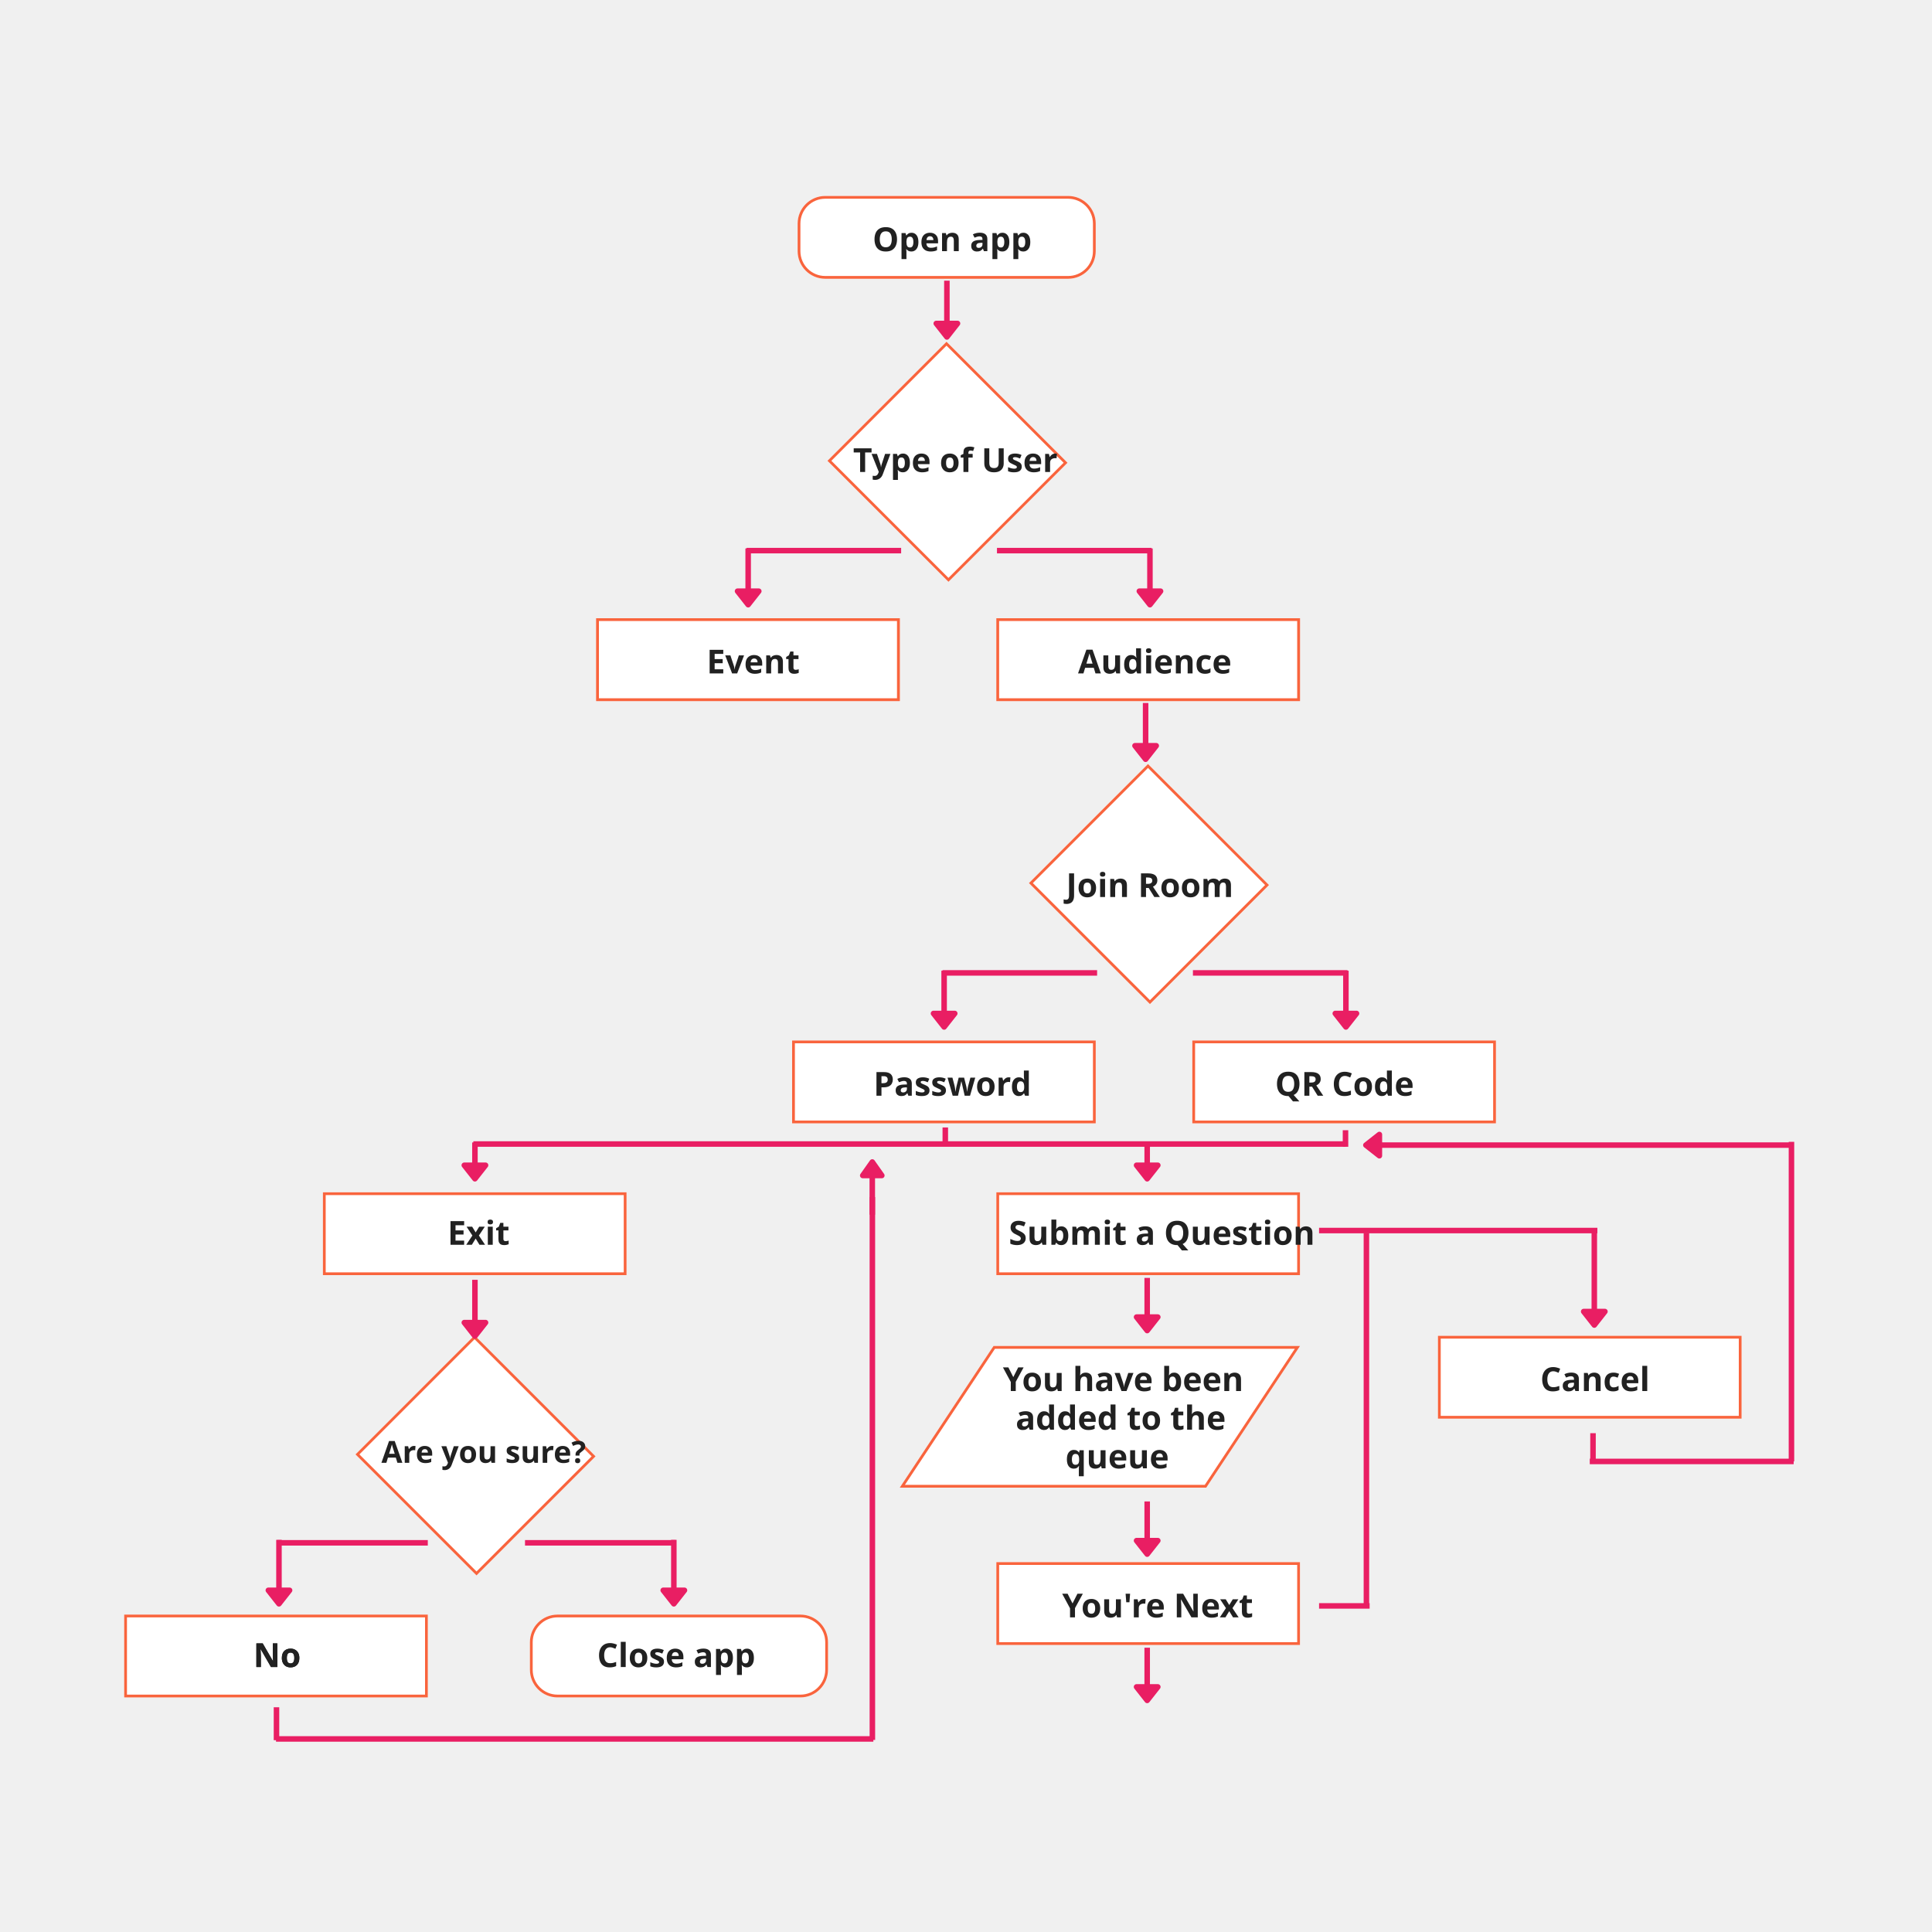
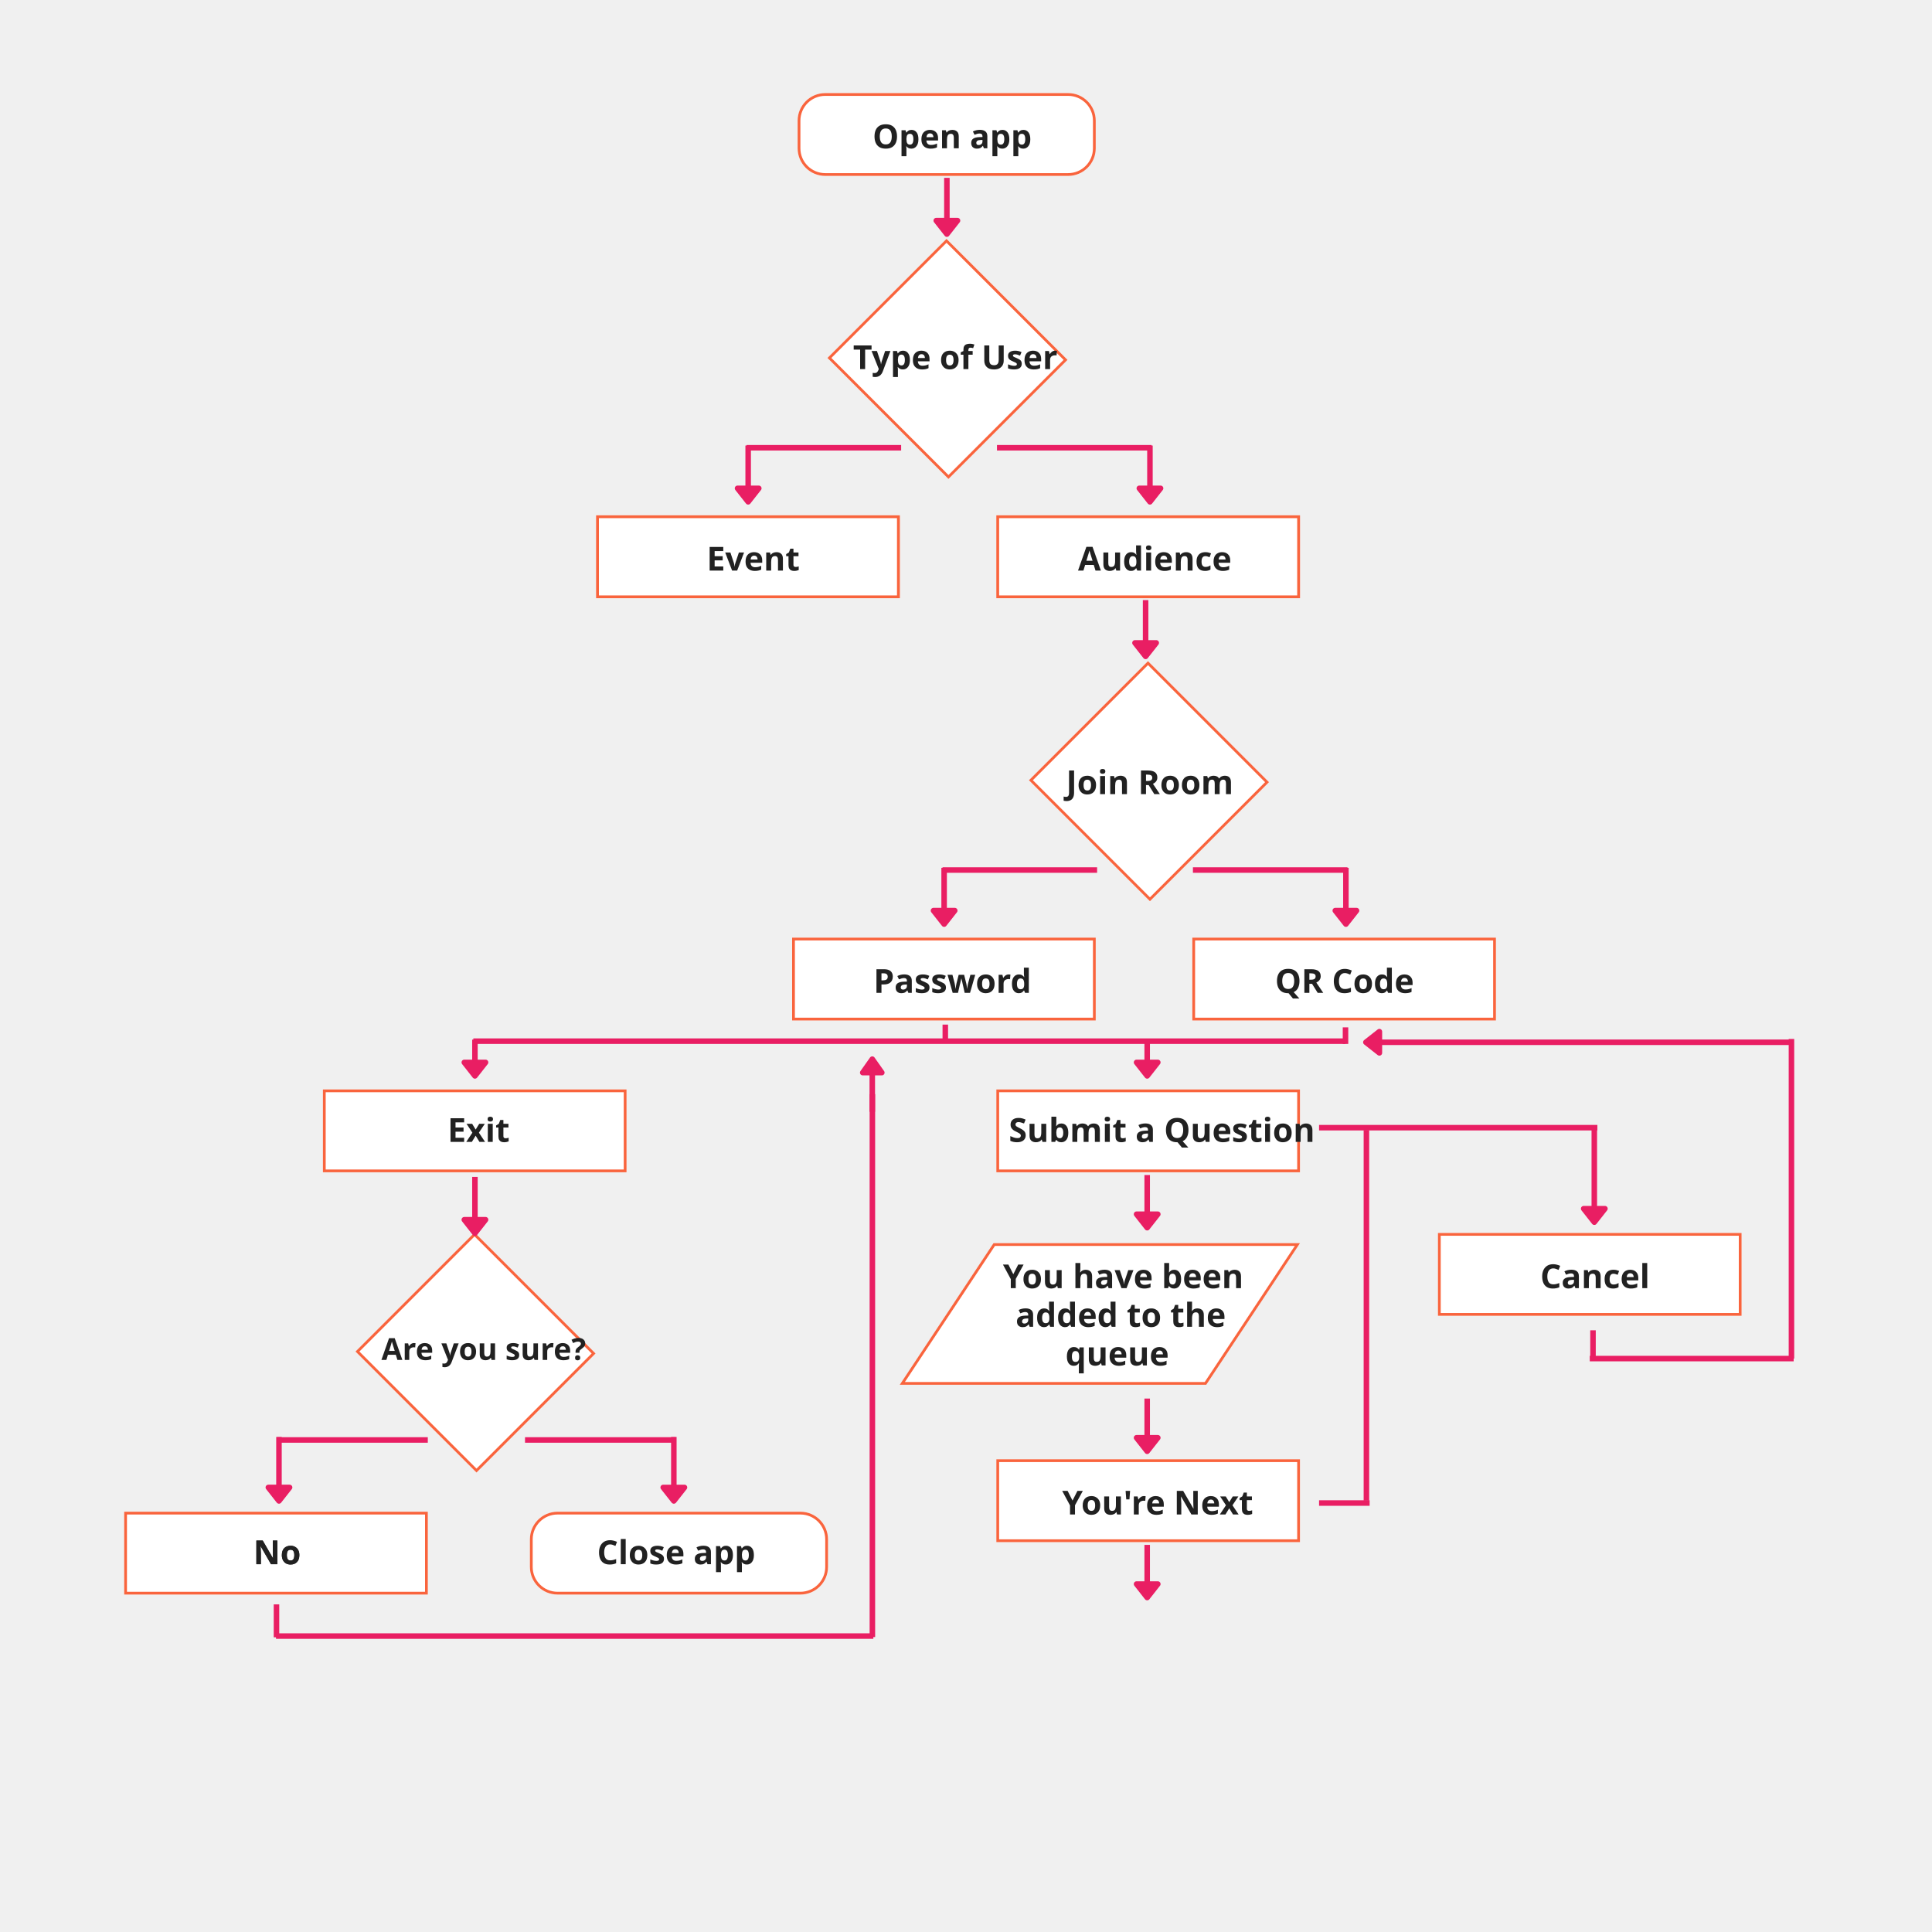
- <svg xmlns="http://www.w3.org/2000/svg" width="700" height="700" viewBox="0 0 700 700">
-   <defs>
+ <svg xmlns="http://www.w3.org/2000/svg" width="700" height="700" viewBox="0 0 700 700" version="1.1" id="svg328">
+   <defs id="defs5">
    <clipPath id="b">
-       <rect width="700" height="700" />
+       <rect width="700" height="700" id="rect2" />
    </clipPath>
  </defs>
-   <g id="a" clip-path="url(#b)">
-     <g transform="translate(289 71)" fill="#fff" stroke="#f9643d" stroke-width="1">
-       <rect width="108" height="30" rx="10" stroke="none" />
-       <rect x="0.5" y="0.5" width="107" height="29" rx="9.5" fill="none" />
-     </g>
-     <g transform="translate(192 585)" fill="#fff" stroke="#f9643d" stroke-width="1">
-       <rect width="108" height="30" rx="10" stroke="none" />
-       <rect x="0.5" y="0.5" width="107" height="29" rx="9.5" fill="none" />
-     </g>
-     <g transform="translate(342.939 123.821) rotate(45)" fill="#fff" stroke="#f9643d" stroke-width="1">
-       <rect width="62" height="61" stroke="none" />
-       <rect x="0.5" y="0.5" width="61" height="60" fill="none" />
-     </g>
-     <g transform="translate(415.939 276.821) rotate(45)" fill="#fff" stroke="#f9643d" stroke-width="1">
-       <rect width="62" height="61" stroke="none" />
-       <rect x="0.5" y="0.5" width="61" height="60" fill="none" />
-     </g>
-     <g transform="translate(171.939 483.821) rotate(45)" fill="#fff" stroke="#f9643d" stroke-width="1">
-       <rect width="62" height="61" stroke="none" />
-       <rect x="0.5" y="0.5" width="61" height="60" fill="none" />
-     </g>
-     <g transform="translate(216 224)" fill="none" stroke="#f9643d" stroke-width="1">
-       <rect width="110" height="30" stroke="none" />
-       <rect x="0.5" y="0.5" width="109" height="29" fill="none" />
-     </g>
-     <g transform="translate(361 224)" fill="none" stroke="#f9643d" stroke-width="1">
-       <rect width="110" height="30" stroke="none" />
-       <rect x="0.5" y="0.5" width="109" height="29" fill="none" />
-     </g>
-     <g transform="translate(216 224)" fill="#fff" stroke="#f9643d" stroke-width="1">
-       <rect width="110" height="30" stroke="none" />
-       <rect x="0.5" y="0.5" width="109" height="29" fill="none" />
-     </g>
-     <g transform="translate(287 377)" fill="#fff" stroke="#f9643d" stroke-width="1">
-       <rect width="110" height="30" stroke="none" />
-       <rect x="0.5" y="0.5" width="109" height="29" fill="none" />
-     </g>
-     <g transform="translate(432 377)" fill="#fff" stroke="#f9643d" stroke-width="1">
-       <rect width="110" height="30" stroke="none" />
-       <rect x="0.5" y="0.5" width="109" height="29" fill="none" />
-     </g>
-     <g transform="translate(117 432)" fill="#fff" stroke="#f9643d" stroke-width="1">
-       <rect width="110" height="30" stroke="none" />
-       <rect x="0.5" y="0.5" width="109" height="29" fill="none" />
-     </g>
-     <g transform="translate(361 432)" fill="#fff" stroke="#f9643d" stroke-width="1">
-       <rect width="110" height="30" stroke="none" />
-       <rect x="0.5" y="0.5" width="109" height="29" fill="none" />
-     </g>
-     <g transform="translate(326 488)" fill="#fff">
-       <path d="M 110.77 50.5 L 0.931 50.5 L 34.23 0.192 L 144.069 0.192 L 110.77 50.5 Z" stroke="none" />
-       <path d="M 34.499 0.692 L 1.861 50 L 110.501 50 L 143.139 0.692 L 34.499 0.692 M 33.962 -0.308 L 145 -0.308 L 111.038 51 L 0 51 L 33.962 -0.308 Z" stroke="none" fill="#f9643d" />
-     </g>
-     <g transform="translate(521 484)" fill="#fff" stroke="#f9643d" stroke-width="1">
-       <rect width="110" height="30" stroke="none" />
-       <rect x="0.5" y="0.5" width="109" height="29" fill="none" />
-     </g>
-     <g transform="translate(361 566)" fill="#fff" stroke="#f9643d" stroke-width="1">
-       <rect width="110" height="30" stroke="none" />
-       <rect x="0.5" y="0.5" width="109" height="29" fill="none" />
-     </g>
-     <g transform="translate(45 585)" fill="#fff" stroke="#f9643d" stroke-width="1">
-       <rect width="110" height="30" stroke="none" />
-       <rect x="0.5" y="0.5" width="109" height="29" fill="none" />
-     </g>
-     <g transform="translate(361 224)" fill="#fff" stroke="#f9643d" stroke-width="1">
-       <rect width="110" height="30" stroke="none" />
-       <rect x="0.5" y="0.5" width="109" height="29" fill="none" />
-     </g>
-     <g transform="translate(-24.072 -886.45) rotate(90)">
-       <path d="M1476.67,2242h-18.521" transform="translate(-470 -2609.147)" fill="none" stroke="#e91e63" stroke-width="2" />
-       <path d="M1758,2218l4.9,3.853-4.9,3.854Z" transform="translate(-754.355 -2589)" fill="#e91e63" stroke="#e91e63" stroke-linecap="round" stroke-linejoin="round" stroke-width="2" />
-     </g>
-     <g transform="translate(47.928 -733.45) rotate(90)">
-       <path d="M1476.67,2242h-18.521" transform="translate(-470 -2609.147)" fill="none" stroke="#e91e63" stroke-width="2" />
-       <path d="M1758,2218l4.9,3.853-4.9,3.854Z" transform="translate(-754.355 -2589)" fill="#e91e63" stroke="#e91e63" stroke-linecap="round" stroke-linejoin="round" stroke-width="2" />
-     </g>
-     <g transform="translate(-195.072 -524.45) rotate(90)">
-       <path d="M1476.67,2242h-18.521" transform="translate(-470 -2609.147)" fill="none" stroke="#e91e63" stroke-width="2" />
-       <path d="M1758,2218l4.9,3.853-4.9,3.854Z" transform="translate(-754.355 -2589)" fill="#e91e63" stroke="#e91e63" stroke-linecap="round" stroke-linejoin="round" stroke-width="2" />
-     </g>
-     <g transform="translate(1503.423 47.752) rotate(180)">
-       <path d="M1610.006,2242H1458.148" transform="translate(-603.336 -2609.147)" fill="none" stroke="#e91e63" stroke-width="2" />
-       <path d="M1758,2218l4.9,3.853-4.9,3.854Z" transform="translate(-754.355 -2589)" fill="#e91e63" stroke="#e91e63" stroke-linecap="round" stroke-linejoin="round" stroke-width="2" />
-     </g>
-     <g transform="translate(-96.072 -789.45) rotate(90)">
-       <path d="M1476.67,2242h-18.521" transform="translate(-470 -2609.147)" fill="none" stroke="#e91e63" stroke-width="2" />
-       <path d="M1758,2218l4.9,3.853-4.9,3.854Z" transform="translate(-754.355 -2589)" fill="#e91e63" stroke="#e91e63" stroke-linecap="round" stroke-linejoin="round" stroke-width="2" />
-     </g>
-     <line x1="56" transform="translate(270.5 199.5)" fill="none" stroke="#e91e63" stroke-width="2" />
-     <g transform="translate(71 153)">
-       <g transform="translate(-96.072 -789.45) rotate(90)">
-         <path d="M1476.67,2242h-18.521" transform="translate(-470 -2609.147)" fill="none" stroke="#e91e63" stroke-width="2" />
-         <path d="M1758,2218l4.9,3.853-4.9,3.854Z" transform="translate(-754.355 -2589)" fill="#e91e63" stroke="#e91e63" stroke-linecap="round" stroke-linejoin="round" stroke-width="2" />
-       </g>
-       <line x1="56" transform="translate(270.5 199.5)" fill="none" stroke="#e91e63" stroke-width="2" />
-     </g>
-     <g transform="translate(-99 208)">
-       <g transform="translate(-96.072 -789.45) rotate(90)">
-         <path d="M1469.431,2242h-11.282" transform="translate(-462.761 -2609.147)" fill="none" stroke="#e91e63" stroke-width="2" />
-         <path d="M1758,2218l4.9,3.853-4.9,3.854Z" transform="translate(-754.355 -2589)" fill="#e91e63" stroke="#e91e63" stroke-linecap="round" stroke-linejoin="round" stroke-width="2" />
-       </g>
-       <line x1="316" transform="translate(270.5 206.5)" fill="none" stroke="#e91e63" stroke-width="2" />
-       <line y2="6" transform="translate(441.5 200.5)" fill="none" stroke="#e91e63" stroke-width="2" />
-       <line y2="6" transform="translate(586.5 201.5)" fill="none" stroke="#e91e63" stroke-width="2" />
-     </g>
-     <g transform="translate(-170 347.965)">
-       <g transform="translate(274.928 219.972) rotate(90)">
-         <path d="M21.315,0H0" transform="translate(-10.033 3.853)" fill="none" stroke="#e91e63" stroke-width="2" />
-         <path d="M0,0,4.9,3.853,0,7.707Z" transform="translate(8.257)" fill="#e91e63" stroke="#e91e63" stroke-linecap="round" stroke-linejoin="round" stroke-width="2" />
-       </g>
-       <line x1="54.5" transform="translate(270.5 211.028)" fill="none" stroke="#e91e63" stroke-width="2" />
-     </g>
-     <g transform="translate(190.221 557.905)">
-       <g transform="translate(57.779) rotate(90)">
-         <path d="M21.315,0H0" transform="translate(0 3.854)" fill="none" stroke="#e91e63" stroke-width="2" />
-         <path d="M0,7.707,4.9,3.854,0,0Z" transform="translate(18.29)" fill="#e91e63" stroke="#e91e63" stroke-linecap="round" stroke-linejoin="round" stroke-width="2" />
-       </g>
-       <line x2="54.5" transform="translate(0 1.088)" fill="none" stroke="#e91e63" stroke-width="2" />
-     </g>
-     <g transform="translate(361.221 198.699)">
-       <g transform="translate(59.279) rotate(90)">
-         <path d="M18.521,0H0" transform="translate(0 3.854)" fill="none" stroke="#e91e63" stroke-width="2" />
-         <path d="M0,7.707,4.9,3.854,0,0Z" transform="translate(15.496)" fill="#e91e63" stroke="#e91e63" stroke-linecap="round" stroke-linejoin="round" stroke-width="2" />
-       </g>
-       <line x2="56" transform="translate(0 0.801)" fill="none" stroke="#e91e63" stroke-width="2" />
-     </g>
-     <g transform="translate(432.221 351.699)">
-       <g transform="translate(59.279) rotate(90)">
-         <path d="M18.521,0H0" transform="translate(0 3.854)" fill="none" stroke="#e91e63" stroke-width="2" />
-         <path d="M0,7.707,4.9,3.854,0,0Z" transform="translate(15.496)" fill="#e91e63" stroke="#e91e63" stroke-linecap="round" stroke-linejoin="round" stroke-width="2" />
-       </g>
-       <line x2="56" transform="translate(0 0.801)" fill="none" stroke="#e91e63" stroke-width="2" />
-     </g>
-     <path d="M1573.953,2242.8h-115.8" transform="translate(2891.879 -1044.45) rotate(90)" fill="none" stroke="#e91e63" stroke-width="2" />
-     <path d="M1592.45,2242.8h-134.3" transform="translate(2737.879 -1011.45) rotate(90)" fill="none" stroke="#e91e63" stroke-width="2" />
-     <path d="M1654.854,2242.8H1458.148" transform="translate(2558.879 -1024.45) rotate(90)" fill="none" stroke="#e91e63" stroke-width="2" />
-     <path d="M1674.576,2242.8H1458.148" transform="translate(-1358.148 -1612.753)" fill="none" stroke="#e91e63" stroke-width="2" />
-     <path d="M1558.985,2243.992H1458.148" transform="translate(-980.225 -1798.143)" fill="none" stroke="#e91e63" stroke-width="2" />
-     <path d="M1476.466,2246.239h-18.318" transform="translate(-980.225 -1664.39)" fill="none" stroke="#e91e63" stroke-width="2" />
-     <path d="M1468.385,2242.8h-10.237" transform="translate(2819.976 -938.883) rotate(90)" fill="none" stroke="#e91e63" stroke-width="2" />
-     <path d="M1470.08,2242.8h-11.932" transform="translate(2342.976 -839.578) rotate(90)" fill="none" stroke="#e91e63" stroke-width="2" />
-     <path d="M1532.027,2242.2h-73.879" transform="translate(-882.148 -1712.693)" fill="none" stroke="#e91e63" stroke-width="2" />
-     <g transform="translate(581.5 459.699) rotate(90)">
-       <path d="M32.314,0H0" transform="translate(-13.792 3.853)" fill="none" stroke="#e91e63" stroke-width="2" />
-       <path d="M0,7.707,4.9,3.854,0,0Z" transform="translate(15.496)" fill="#e91e63" stroke="#e91e63" stroke-linecap="round" stroke-linejoin="round" stroke-width="2" />
-     </g>
-     <g transform="translate(419.5 427.699) rotate(90)">
-       <path d="M11.314,0H0" transform="translate(-13.792 3.853)" fill="none" stroke="#e91e63" stroke-width="2" />
-       <path d="M0,7.707,4.9,3.854,0,0Z" transform="translate(-5.504)" fill="#e91e63" stroke="#e91e63" stroke-linecap="round" stroke-linejoin="round" stroke-width="2" />
-     </g>
-     <g transform="translate(419.5 476.795) rotate(90)">
-       <path d="M17.218,0H0" transform="translate(-13.792 3.853)" fill="none" stroke="#e91e63" stroke-width="2" />
-       <path d="M0,7.707,4.9,3.854,0,0Z" transform="translate(0.4)" fill="#e91e63" stroke="#e91e63" stroke-linecap="round" stroke-linejoin="round" stroke-width="2" />
-     </g>
-     <g transform="translate(419.5 557.795) rotate(90)">
-       <path d="M17.218,0H0" transform="translate(-13.792 3.853)" fill="none" stroke="#e91e63" stroke-width="2" />
-       <path d="M0,7.707,4.9,3.854,0,0Z" transform="translate(0.4)" fill="#e91e63" stroke="#e91e63" stroke-linecap="round" stroke-linejoin="round" stroke-width="2" />
-     </g>
-     <g transform="translate(419.5 610.795) rotate(90)">
-       <path d="M17.218,0H0" transform="translate(-13.792 3.853)" fill="none" stroke="#e91e63" stroke-width="2" />
-       <path d="M0,7.707,4.9,3.854,0,0Z" transform="translate(0.4)" fill="#e91e63" stroke="#e91e63" stroke-linecap="round" stroke-linejoin="round" stroke-width="2" />
-     </g>
-     <g transform="translate(312.584 426.306) rotate(-90)">
-       <path d="M17.218,0H0" transform="translate(-13.792 3.458)" fill="none" stroke="#e91e63" stroke-width="2" />
-       <path d="M0,6.916,4.9,3.459,0,0Z" transform="translate(0.4)" fill="#e91e63" stroke="#e91e63" stroke-linecap="round" stroke-linejoin="round" stroke-width="2" />
-     </g>
-     <text transform="translate(343 91)" fill="#212121" font-size="12" font-family="SegoeUI-Semibold, Segoe UI" font-weight="600">
-       <tspan x="-26.851" y="0">Open app</tspan>
-     </text>
-     <text transform="translate(343 171)" fill="#212121" font-size="12" font-family="SegoeUI-Semibold, Segoe UI" font-weight="600">
-       <tspan x="-33.923" y="0">Type of User</tspan>
-     </text>
-     <text transform="translate(271 244)" fill="#212121" font-size="12" font-family="SegoeUI-Semibold, Segoe UI" font-weight="600">
-       <tspan x="-14.959" y="0">Event</tspan>
-     </text>
-     <text transform="translate(416 244)" fill="#212121" font-size="12" font-family="SegoeUI-Semibold, Segoe UI" font-weight="600">
-       <tspan x="-25.409" y="0">Audience</tspan>
-     </text>
-     <text transform="translate(415 325)" fill="#212121" font-size="12" font-family="SegoeUI-Semibold, Segoe UI" font-weight="600">
-       <tspan x="-28.734" y="0">Join Room</tspan>
-     </text>
-     <text transform="translate(342 397)" fill="#212121" font-size="12" font-family="SegoeUI-Semibold, Segoe UI" font-weight="600">
-       <tspan x="-25.521" y="0">Password</tspan>
-     </text>
-     <text transform="translate(172 451)" fill="#212121" font-size="12" font-family="SegoeUI-Semibold, Segoe UI" font-weight="600">
-       <tspan x="-9.847" y="0">Exit</tspan>
-     </text>
-     <text transform="translate(172 530)" fill="#212121" font-size="11" font-family="SegoeUI-Semibold, Segoe UI" font-weight="600">
-       <tspan x="-33.806" y="0">Are you sure?</tspan>
-     </text>
-     <text transform="translate(100 604)" fill="#212121" font-size="12" font-family="SegoeUI-Semibold, Segoe UI" font-weight="600">
-       <tspan x="-8.186" y="0">No</tspan>
-     </text>
-     <text transform="translate(243 604)" fill="#212121" font-size="12" font-family="SegoeUI-Semibold, Segoe UI" font-weight="600">
-       <tspan x="-26.663" y="0">Close app</tspan>
-     </text>
-     <text transform="translate(100 604)" fill="#212121" font-size="12" font-family="SegoeUI-Semibold, Segoe UI" font-weight="600">
-       <tspan x="-8.186" y="0">No</tspan>
-     </text>
-     <text transform="translate(416 586)" fill="#212121" font-size="12" font-family="SegoeUI-Semibold, Segoe UI" font-weight="600">
-       <tspan x="-31.154" y="0">You're Next</tspan>
-     </text>
-     <text transform="translate(403 504)" fill="#212121" font-size="12" font-family="SegoeUI-Semibold, Segoe UI" font-weight="600">
-       <tspan x="-39.612" y="0">You have been</tspan>
-       <tspan x="-35.027" y="14">added to the</tspan>
-       <tspan x="-16.992" y="28">queue</tspan>
-     </text>
-     <text transform="translate(486 397)" fill="#212121" font-size="12" font-family="SegoeUI-Semibold, Segoe UI" font-weight="600">
-       <tspan x="-24.032" y="0">QR Code</tspan>
-     </text>
-     <text transform="translate(416 451)" fill="#212121" font-size="12" font-family="SegoeUI-Semibold, Segoe UI" font-weight="600">
-       <tspan x="-50.493" y="0">Submit a Question</tspan>
-     </text>
-     <text transform="translate(576 504)" fill="#212121" font-size="12" font-family="SegoeUI-Semibold, Segoe UI" font-weight="600">
-       <tspan x="-17.936" y="0">Cancel</tspan>
+   <g id="a" clip-path="url(#b)" transform="translate(0,-37.26869)">
+     <g transform="translate(289,71)" fill="#ffffff" stroke="#f9643d" stroke-width="1" id="g11">
+       <rect width="108" height="30" rx="10" stroke="none" id="rect7" x="0" y="0" />
+       <rect x="0.5" y="0.5" width="107" height="29" rx="9.5" fill="none" id="rect9" />
+     </g>
+     <g transform="translate(192,585)" fill="#ffffff" stroke="#f9643d" stroke-width="1" id="g17">
+       <rect width="108" height="30" rx="10" stroke="none" id="rect13" x="0" y="0" />
+       <rect x="0.5" y="0.5" width="107" height="29" rx="9.5" fill="none" id="rect15" />
+     </g>
+     <g transform="rotate(45,22.00433,475.8745)" fill="#ffffff" stroke="#f9643d" stroke-width="1" id="g23">
+       <rect width="62" height="61" stroke="none" id="rect19" x="0" y="0" />
+       <rect x="0.5" y="0.5" width="61" height="60" fill="none" id="rect21" />
+     </g>
+     <g transform="rotate(45,-126.183,640.4933)" fill="#ffffff" stroke="#f9643d" stroke-width="1" id="g29">
+       <rect width="62" height="61" stroke="none" id="rect25" x="0" y="0" />
+       <rect x="0.5" y="0.5" width="61" height="60" fill="none" id="rect27" />
+     </g>
+     <g transform="rotate(45,-498.0541,449.4592)" fill="#ffffff" stroke="#f9643d" stroke-width="1" id="g35">
+       <rect width="62" height="61" stroke="none" id="rect31" x="0" y="0" />
+       <rect x="0.5" y="0.5" width="61" height="60" fill="none" id="rect33" />
+     </g>
+     <g transform="translate(216,224)" fill="none" stroke="#f9643d" stroke-width="1" id="g41">
+       <rect width="110" height="30" stroke="none" id="rect37" x="0" y="0" />
+       <rect x="0.5" y="0.5" width="109" height="29" fill="none" id="rect39" />
+     </g>
+     <g transform="translate(361,224)" fill="none" stroke="#f9643d" stroke-width="1" id="g47">
+       <rect width="110" height="30" stroke="none" id="rect43" x="0" y="0" />
+       <rect x="0.5" y="0.5" width="109" height="29" fill="none" id="rect45" />
+     </g>
+     <g transform="translate(216,224)" fill="#ffffff" stroke="#f9643d" stroke-width="1" id="g53">
+       <rect width="110" height="30" stroke="none" id="rect49" x="0" y="0" />
+       <rect x="0.5" y="0.5" width="109" height="29" fill="none" id="rect51" />
+     </g>
+     <g transform="translate(287,377)" fill="#ffffff" stroke="#f9643d" stroke-width="1" id="g59">
+       <rect width="110" height="30" stroke="none" id="rect55" x="0" y="0" />
+       <rect x="0.5" y="0.5" width="109" height="29" fill="none" id="rect57" />
+     </g>
+     <g transform="translate(432,377)" fill="#ffffff" stroke="#f9643d" stroke-width="1" id="g65">
+       <rect width="110" height="30" stroke="none" id="rect61" x="0" y="0" />
+       <rect x="0.5" y="0.5" width="109" height="29" fill="none" id="rect63" />
+     </g>
+     <g transform="translate(117,432)" fill="#ffffff" stroke="#f9643d" stroke-width="1" id="g71">
+       <rect width="110" height="30" stroke="none" id="rect67" x="0" y="0" />
+       <rect x="0.5" y="0.5" width="109" height="29" fill="none" id="rect69" />
+     </g>
+     <g transform="translate(361,432)" fill="#ffffff" stroke="#f9643d" stroke-width="1" id="g77">
+       <rect width="110" height="30" stroke="none" id="rect73" x="0" y="0" />
+       <rect x="0.5" y="0.5" width="109" height="29" fill="none" id="rect75" />
+     </g>
+     <g transform="translate(326,488)" fill="#ffffff" id="g83">
+       <path d="M 110.77,50.5 H 0.931 L 34.23,0.192 H 144.069 Z" stroke="none" id="path79" />
+       <path d="M 34.499,0.692 1.861,50 H 110.501 L 143.139,0.692 H 34.499 m -0.537,-1 H 145 L 111.038,51 H 0 Z" stroke="none" fill="#f9643d" id="path81" />
+     </g>
+     <g transform="translate(521,484)" fill="#ffffff" stroke="#f9643d" stroke-width="1" id="g89">
+       <rect width="110" height="30" stroke="none" id="rect85" x="0" y="0" />
+       <rect x="0.5" y="0.5" width="109" height="29" fill="none" id="rect87" />
+     </g>
+     <g transform="translate(361,566)" fill="#ffffff" stroke="#f9643d" stroke-width="1" id="g95">
+       <rect width="110" height="30" stroke="none" id="rect91" x="0" y="0" />
+       <rect x="0.5" y="0.5" width="109" height="29" fill="none" id="rect93" />
+     </g>
+     <g transform="translate(45,585)" fill="#ffffff" stroke="#f9643d" stroke-width="1" id="g101">
+       <rect width="110" height="30" stroke="none" id="rect97" x="0" y="0" />
+       <rect x="0.5" y="0.5" width="109" height="29" fill="none" id="rect99" />
+     </g>
+     <g transform="translate(361,224)" fill="#ffffff" stroke="#f9643d" stroke-width="1" id="g107">
+       <rect width="110" height="30" stroke="none" id="rect103" x="0" y="0" />
+       <rect x="0.5" y="0.5" width="109" height="29" fill="none" id="rect105" />
+     </g>
+     <g transform="rotate(90,431.189,-455.261)" id="g113">
+       <path d="m 1476.67,2242 h -18.521" transform="translate(-470,-2609.147)" fill="none" stroke="#e91e63" stroke-width="2" id="path109" />
+       <path d="m 1758,2218 4.9,3.853 -4.9,3.854 z" transform="translate(-754.355,-2589)" fill="#e91e63" stroke="#e91e63" stroke-linecap="round" stroke-linejoin="round" stroke-width="2" id="path111" />
+     </g>
+     <g transform="rotate(90,390.689,-342.761)" id="g119">
+       <path d="m 1476.67,2242 h -18.521" transform="translate(-470,-2609.147)" fill="none" stroke="#e91e63" stroke-width="2" id="path115" />
+       <path d="m 1758,2218 4.9,3.853 -4.9,3.854 z" transform="translate(-754.355,-2589)" fill="#e91e63" stroke="#e91e63" stroke-linecap="round" stroke-linejoin="round" stroke-width="2" id="path117" />
+     </g>
+     <g transform="rotate(90,164.689,-359.761)" id="g125">
+       <path d="m 1476.67,2242 h -18.521" transform="translate(-470,-2609.147)" fill="none" stroke="#e91e63" stroke-width="2" id="path121" />
+       <path d="m 1758,2218 4.9,3.853 -4.9,3.854 z" transform="translate(-754.355,-2589)" fill="#e91e63" stroke="#e91e63" stroke-linecap="round" stroke-linejoin="round" stroke-width="2" id="path123" />
+     </g>
+     <g transform="rotate(180,751.7115,23.876)" id="g131">
+       <path d="M 1610.006,2242 H 1458.148" transform="translate(-603.336,-2609.147)" fill="none" stroke="#e91e63" stroke-width="2" id="path127" />
+       <path d="m 1758,2218 4.9,3.853 -4.9,3.854 z" transform="translate(-754.355,-2589)" fill="#e91e63" stroke="#e91e63" stroke-linecap="round" stroke-linejoin="round" stroke-width="2" id="path129" />
+     </g>
+     <g transform="rotate(90,346.689,-442.761)" id="g137">
+       <path d="m 1476.67,2242 h -18.521" transform="translate(-470,-2609.147)" fill="none" stroke="#e91e63" stroke-width="2" id="path133" />
+       <path d="m 1758,2218 4.9,3.853 -4.9,3.854 z" transform="translate(-754.355,-2589)" fill="#e91e63" stroke="#e91e63" stroke-linecap="round" stroke-linejoin="round" stroke-width="2" id="path135" />
+     </g>
+     <line x1="56" transform="translate(270.5,199.5)" fill="none" stroke="#e91e63" stroke-width="2" id="line139" y1="0" x2="0" y2="0" />
+     <g transform="translate(71,153)" id="g149">
+       <g transform="rotate(90,346.689,-442.761)" id="g145">
+         <path d="m 1476.67,2242 h -18.521" transform="translate(-470,-2609.147)" fill="none" stroke="#e91e63" stroke-width="2" id="path141" />
+         <path d="m 1758,2218 4.9,3.853 -4.9,3.854 z" transform="translate(-754.355,-2589)" fill="#e91e63" stroke="#e91e63" stroke-linecap="round" stroke-linejoin="round" stroke-width="2" id="path143" />
+       </g>
+       <line x1="56" transform="translate(270.5,199.5)" fill="none" stroke="#e91e63" stroke-width="2" id="line147" y1="0" x2="0" y2="0" />
+     </g>
+     <g transform="translate(-99,208)" id="g163">
+       <g transform="rotate(90,346.689,-442.761)" id="g155">
+         <path d="m 1469.431,2242 h -11.282" transform="translate(-462.761,-2609.147)" fill="none" stroke="#e91e63" stroke-width="2" id="path151" />
+         <path d="m 1758,2218 4.9,3.853 -4.9,3.854 z" transform="translate(-754.355,-2589)" fill="#e91e63" stroke="#e91e63" stroke-linecap="round" stroke-linejoin="round" stroke-width="2" id="path153" />
+       </g>
+       <line x1="316" transform="translate(270.5,206.5)" fill="none" stroke="#e91e63" stroke-width="2" id="line157" y1="0" x2="0" y2="0" />
+       <line y2="6" transform="translate(441.5,200.5)" fill="none" stroke="#e91e63" stroke-width="2" id="line159" x1="0" y1="0" x2="0" />
+       <line y2="6" transform="translate(586.5,201.5)" fill="none" stroke="#e91e63" stroke-width="2" id="line161" x1="0" y1="0" x2="0" />
+     </g>
+     <g transform="translate(-170,347.965)" id="g173">
+       <g transform="rotate(90,27.478,247.45)" id="g169">
+         <path d="M 21.315,0 H 0" transform="translate(-10.033,3.853)" fill="none" stroke="#e91e63" stroke-width="2" id="path165" />
+         <path d="M 0,0 4.9,3.853 0,7.707 Z" transform="translate(8.257)" fill="#e91e63" stroke="#e91e63" stroke-linecap="round" stroke-linejoin="round" stroke-width="2" id="path167" />
+       </g>
+       <line x1="54.5" transform="translate(270.5,211.028)" fill="none" stroke="#e91e63" stroke-width="2" id="line171" y1="0" x2="0" y2="0" />
+     </g>
+     <g transform="translate(190.221,557.905)" id="g183">
+       <g transform="rotate(90,28.8895,28.8895)" id="g179">
+         <path d="M 21.315,0 H 0" transform="translate(0,3.854)" fill="none" stroke="#e91e63" stroke-width="2" id="path175" />
+         <path d="M 0,7.707 4.9,3.854 0,0 Z" transform="translate(18.29)" fill="#e91e63" stroke="#e91e63" stroke-linecap="round" stroke-linejoin="round" stroke-width="2" id="path177" />
+       </g>
+       <line x2="54.5" transform="translate(0,1.088)" fill="none" stroke="#e91e63" stroke-width="2" id="line181" x1="0" y1="0" y2="0" />
+     </g>
+     <g transform="translate(361.221,198.699)" id="g193">
+       <g transform="rotate(90,29.6395,29.6395)" id="g189">
+         <path d="M 18.521,0 H 0" transform="translate(0,3.854)" fill="none" stroke="#e91e63" stroke-width="2" id="path185" />
+         <path d="M 0,7.707 4.9,3.854 0,0 Z" transform="translate(15.496)" fill="#e91e63" stroke="#e91e63" stroke-linecap="round" stroke-linejoin="round" stroke-width="2" id="path187" />
+       </g>
+       <line x2="56" transform="translate(0,0.801)" fill="none" stroke="#e91e63" stroke-width="2" id="line191" x1="0" y1="0" y2="0" />
+     </g>
+     <g transform="translate(432.221,351.699)" id="g203">
+       <g transform="rotate(90,29.6395,29.6395)" id="g199">
+         <path d="M 18.521,0 H 0" transform="translate(0,3.854)" fill="none" stroke="#e91e63" stroke-width="2" id="path195" />
+         <path d="M 0,7.707 4.9,3.854 0,0 Z" transform="translate(15.496)" fill="#e91e63" stroke="#e91e63" stroke-linecap="round" stroke-linejoin="round" stroke-width="2" id="path197" />
+       </g>
+       <line x2="56" transform="translate(0,0.801)" fill="none" stroke="#e91e63" stroke-width="2" id="line201" x1="0" y1="0" y2="0" />
+     </g>
+     <path d="m 1573.953,2242.8 h -115.8" transform="rotate(90,1968.165,923.7145)" fill="none" stroke="#e91e63" stroke-width="2" id="path205" />
+     <path d="m 1592.45,2242.8 h -134.3" transform="rotate(90,1874.665,863.2145)" fill="none" stroke="#e91e63" stroke-width="2" id="path207" />
+     <path d="M 1654.854,2242.8 H 1458.148" transform="rotate(90,1791.665,767.2145)" fill="none" stroke="#e91e63" stroke-width="2" id="path209" />
+     <path d="M 1674.576,2242.8 H 1458.148" transform="translate(-1358.148,-1612.753)" fill="none" stroke="#e91e63" stroke-width="2" id="path211" />
+     <path d="M 1558.985,2243.992 H 1458.148" transform="translate(-980.225,-1798.143)" fill="none" stroke="#e91e63" stroke-width="2" id="path213" />
+     <path d="m 1476.466,2246.239 h -18.318" transform="translate(-980.225,-1664.39)" fill="none" stroke="#e91e63" stroke-width="2" id="path215" />
+     <path d="m 1468.385,2242.8 h -10.237" transform="rotate(90,1879.429,940.5465)" fill="none" stroke="#e91e63" stroke-width="2" id="path217" />
+     <path d="m 1470.08,2242.8 h -11.932" transform="rotate(90,1591.277,751.699)" fill="none" stroke="#e91e63" stroke-width="2" id="path219" />
+     <path d="m 1532.027,2242.2 h -73.879" transform="translate(-882.148,-1712.693)" fill="none" stroke="#e91e63" stroke-width="2" id="path221" />
+     <g transform="rotate(90,60.9005,520.5995)" id="g227">
+       <path d="M 32.314,0 H 0" transform="translate(-13.792,3.853)" fill="none" stroke="#e91e63" stroke-width="2" id="path223" />
+       <path d="M 0,7.707 4.9,3.854 0,0 Z" transform="translate(15.496)" fill="#e91e63" stroke="#e91e63" stroke-linecap="round" stroke-linejoin="round" stroke-width="2" id="path225" />
+     </g>
+     <g transform="rotate(90,-4.0995,423.5995)" id="g233">
+       <path d="M 11.314,0 H 0" transform="translate(-13.792,3.853)" fill="none" stroke="#e91e63" stroke-width="2" id="path229" />
+       <path d="M 0,7.707 4.9,3.854 0,0 Z" transform="translate(-5.504)" fill="#e91e63" stroke="#e91e63" stroke-linecap="round" stroke-linejoin="round" stroke-width="2" id="path231" />
+     </g>
+     <g transform="rotate(90,-28.6475,448.1475)" id="g239">
+       <path d="M 17.218,0 H 0" transform="translate(-13.792,3.853)" fill="none" stroke="#e91e63" stroke-width="2" id="path235" />
+       <path d="M 0,7.707 4.9,3.854 0,0 Z" transform="translate(0.4)" fill="#e91e63" stroke="#e91e63" stroke-linecap="round" stroke-linejoin="round" stroke-width="2" id="path237" />
+     </g>
+     <g transform="rotate(90,-69.1475,488.6475)" id="g245">
+       <path d="M 17.218,0 H 0" transform="translate(-13.792,3.853)" fill="none" stroke="#e91e63" stroke-width="2" id="path241" />
+       <path d="M 0,7.707 4.9,3.854 0,0 Z" transform="translate(0.4)" fill="#e91e63" stroke="#e91e63" stroke-linecap="round" stroke-linejoin="round" stroke-width="2" id="path243" />
+     </g>
+     <g transform="rotate(90,-95.6475,515.1475)" id="g251">
+       <path d="M 17.218,0 H 0" transform="translate(-13.792,3.853)" fill="none" stroke="#e91e63" stroke-width="2" id="path247" />
+       <path d="M 0,7.707 4.9,3.854 0,0 Z" transform="translate(0.4)" fill="#e91e63" stroke="#e91e63" stroke-linecap="round" stroke-linejoin="round" stroke-width="2" id="path249" />
+     </g>
+     <g transform="rotate(-90,369.445,56.861)" id="g257">
+       <path d="M 17.218,0 H 0" transform="translate(-13.792,3.458)" fill="none" stroke="#e91e63" stroke-width="2" id="path253" />
+       <path d="M 0,6.916 4.9,3.459 0,0 Z" transform="translate(0.4)" fill="#e91e63" stroke="#e91e63" stroke-linecap="round" stroke-linejoin="round" stroke-width="2" id="path255" />
+     </g>
+     <text transform="translate(343,91)" fill="#212121" font-size="12px" font-family="SegoeUI-Semibold, 'Segoe UI'" font-weight="600" id="text261">
+       <tspan x="-26.851" y="0" id="tspan259">Open app</tspan>
+     </text>
+     <text transform="translate(343,171)" fill="#212121" font-size="12px" font-family="SegoeUI-Semibold, 'Segoe UI'" font-weight="600" id="text265">
+       <tspan x="-33.923" y="0" id="tspan263">Type of User</tspan>
+     </text>
+     <text transform="translate(271,244)" fill="#212121" font-size="12px" font-family="SegoeUI-Semibold, 'Segoe UI'" font-weight="600" id="text269">
+       <tspan x="-14.959" y="0" id="tspan267">Event</tspan>
+     </text>
+     <text transform="translate(416,244)" fill="#212121" font-size="12px" font-family="SegoeUI-Semibold, 'Segoe UI'" font-weight="600" id="text273">
+       <tspan x="-25.409" y="0" id="tspan271">Audience</tspan>
+     </text>
+     <text transform="translate(415,325)" fill="#212121" font-size="12px" font-family="SegoeUI-Semibold, 'Segoe UI'" font-weight="600" id="text277">
+       <tspan x="-28.734" y="0" id="tspan275">Join Room</tspan>
+     </text>
+     <text transform="translate(342,397)" fill="#212121" font-size="12px" font-family="SegoeUI-Semibold, 'Segoe UI'" font-weight="600" id="text281">
+       <tspan x="-25.521" y="0" id="tspan279">Password</tspan>
+     </text>
+     <text transform="translate(172,451)" fill="#212121" font-size="12px" font-family="SegoeUI-Semibold, 'Segoe UI'" font-weight="600" id="text285">
+       <tspan x="-9.847" y="0" id="tspan283">Exit</tspan>
+     </text>
+     <text transform="translate(172,530)" fill="#212121" font-size="11px" font-family="SegoeUI-Semibold, 'Segoe UI'" font-weight="600" id="text289">
+       <tspan x="-33.806" y="0" id="tspan287">Are you sure?</tspan>
+     </text>
+     <text transform="translate(100,604)" fill="#212121" font-size="12px" font-family="SegoeUI-Semibold, 'Segoe UI'" font-weight="600" id="text293">
+       <tspan x="-8.186" y="0" id="tspan291">No</tspan>
+     </text>
+     <text transform="translate(243,604)" fill="#212121" font-size="12px" font-family="SegoeUI-Semibold, 'Segoe UI'" font-weight="600" id="text297">
+       <tspan x="-26.663" y="0" id="tspan295">Close app</tspan>
+     </text>
+     <text transform="translate(100,604)" fill="#212121" font-size="12px" font-family="SegoeUI-Semibold, 'Segoe UI'" font-weight="600" id="text301">
+       <tspan x="-8.186" y="0" id="tspan299">No</tspan>
+     </text>
+     <text transform="translate(416,586)" fill="#212121" font-size="12px" font-family="SegoeUI-Semibold, 'Segoe UI'" font-weight="600" id="text305">
+       <tspan x="-31.154" y="0" id="tspan303">You're Next</tspan>
+     </text>
+     <text transform="translate(403,504)" fill="#212121" font-size="12px" font-family="SegoeUI-Semibold, 'Segoe UI'" font-weight="600" id="text313">
+       <tspan x="-39.612" y="0" id="tspan307">You have been</tspan>
+       <tspan x="-35.027" y="14" id="tspan309">added to the</tspan>
+       <tspan x="-16.992" y="28" id="tspan311">queue</tspan>
+     </text>
+     <text transform="translate(486,397)" fill="#212121" font-size="12px" font-family="SegoeUI-Semibold, 'Segoe UI'" font-weight="600" id="text317">
+       <tspan x="-24.032" y="0" id="tspan315">QR Code</tspan>
+     </text>
+     <text transform="translate(416,451)" fill="#212121" font-size="12px" font-family="SegoeUI-Semibold, 'Segoe UI'" font-weight="600" id="text321">
+       <tspan x="-50.493" y="0" id="tspan319">Submit a Question</tspan>
+     </text>
+     <text transform="translate(576,504)" fill="#212121" font-size="12px" font-family="SegoeUI-Semibold, 'Segoe UI'" font-weight="600" id="text325">
+       <tspan x="-17.936" y="0" id="tspan323">Cancel</tspan>
    </text>
  </g>
</svg>
